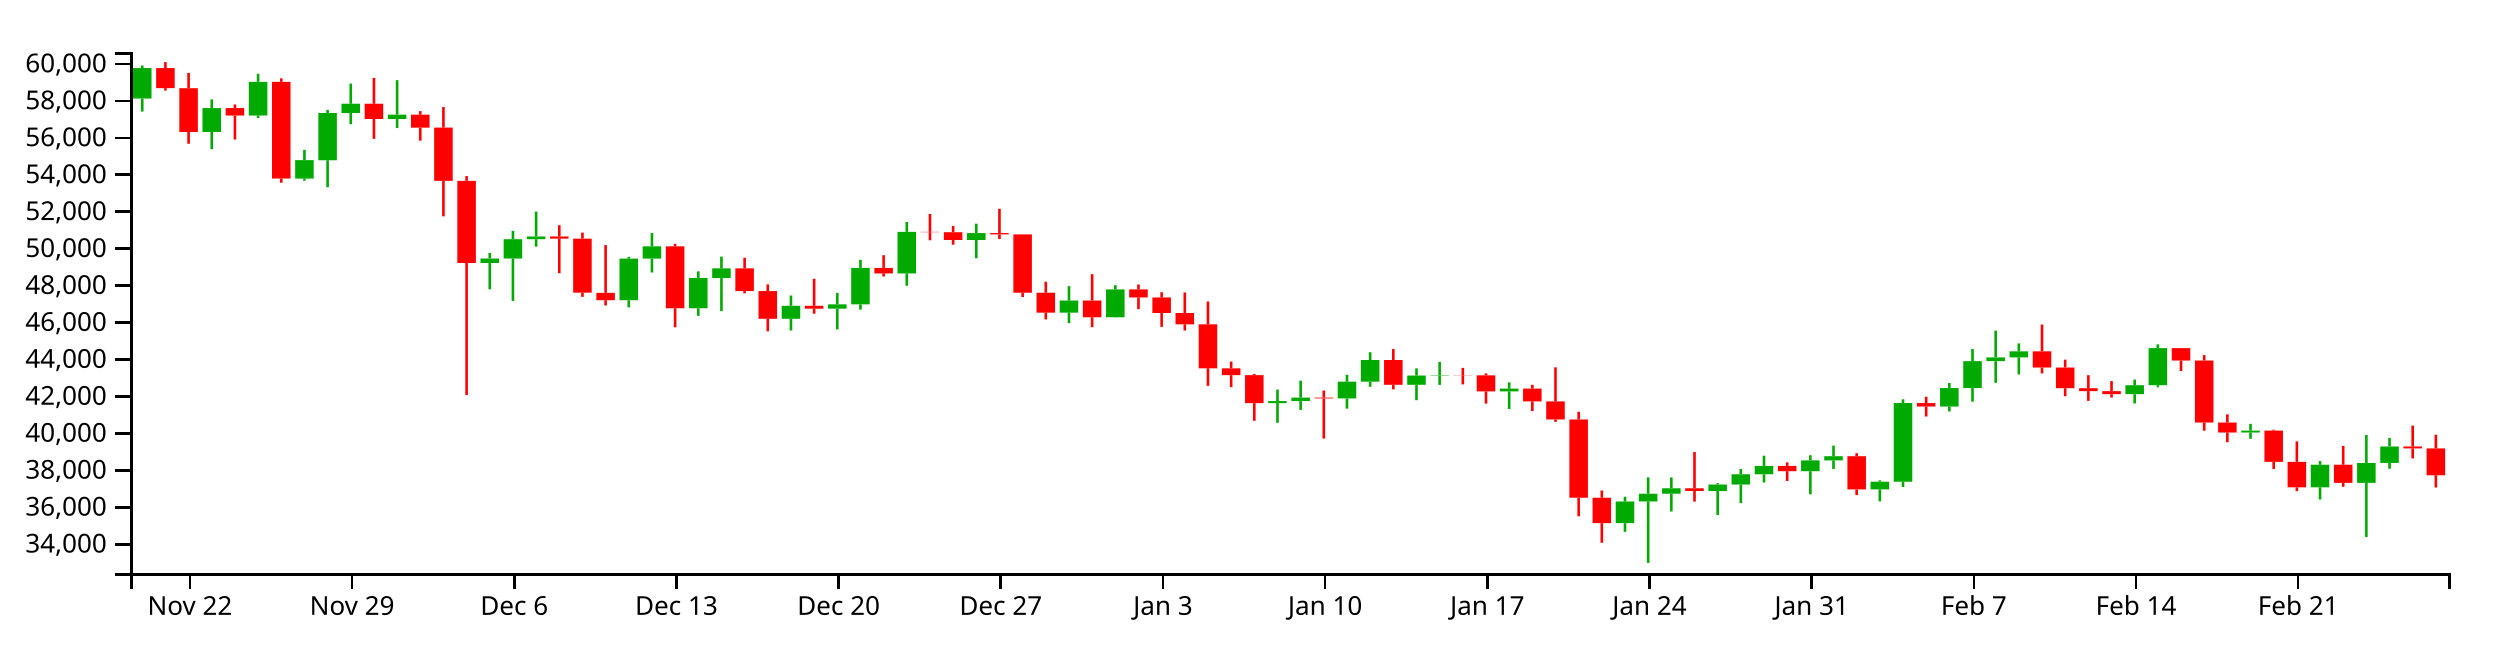
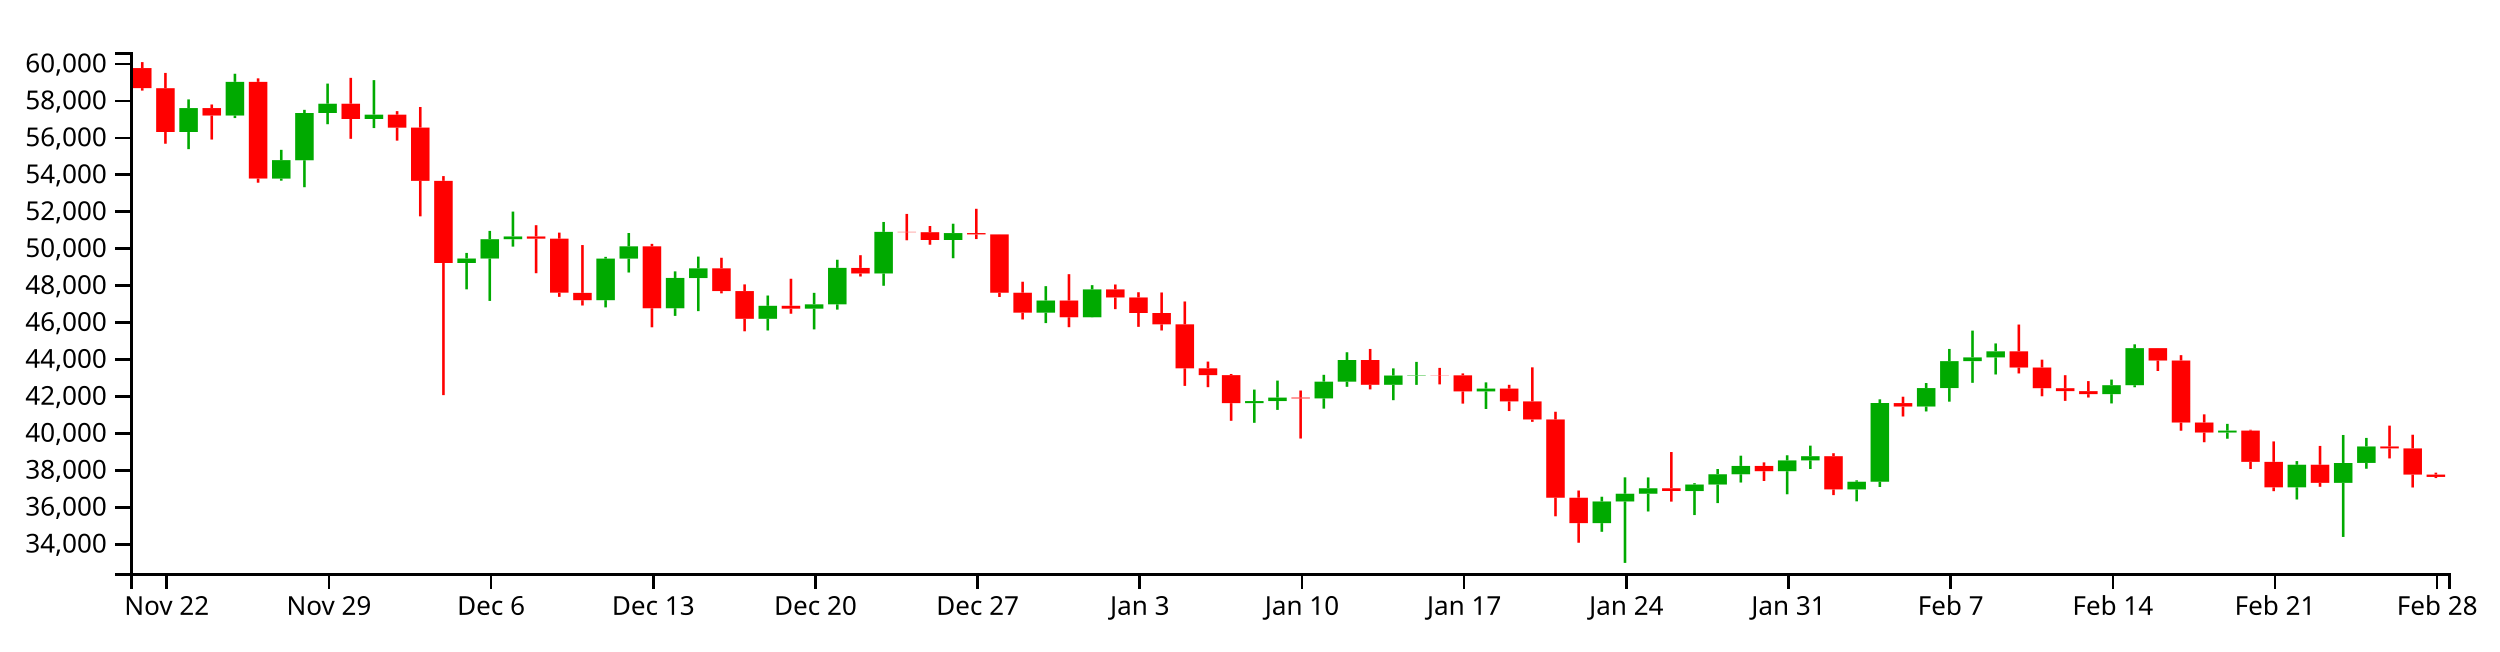
<svg xmlns="http://www.w3.org/2000/svg" version="1.1" width="960" height="250">
  <g transform="translate(50,20)">
    <style>.axis path,.axis line{fill:none;stroke:#000;shape-rendering:crispEdges;}path.candle{stroke:#000000;}path.candle.body{stroke-width:0;}path.candle.up{fill:#00AA00;stroke:#00AA00;}path.candle.down{fill:#FF0000;stroke:#FF0000;}</style>
    <g class="candlestick">
      <g class="data">
-         <path class="candle body up" d="M 1.068 17.838 l 7.117 0 L 8.185 6.132 l -7.117 0 L 1.068 17.838 M 27.757 30.699 l 7.117 0 L 34.874 21.497 l -7.117 0 L 27.757 30.699 M 45.55 24.355 l 7.117 0 L 52.667 11.431 l -7.117 0 L 45.55 24.355 M 63.343 48.574 l 7.117 0 L 70.46 41.501 l -7.117 0 L 63.343 48.574 M 72.239 41.533 l 7.117 0 L 79.356 23.386 l -7.117 0 L 72.239 41.533 M 81.136 23.386 l 7.117 0 L 88.253 19.83 l -7.117 0 L 81.136 23.386 M 98.928 25.687 l 7.117 0 L 106.046 24.03 l -7.117 0 L 98.928 25.687 M 134.514 80.998 l 7.117 0 L 141.631 79.268 l -7.117 0 L 134.514 80.998 M 143.411 79.268 l 7.117 0 L 150.528 71.852 l -7.117 0 L 143.411 79.268 M 152.307 71.852 l 7.117 0 L 159.424 70.809 l -7.117 0 L 152.307 71.852 M 187.893 95.268 l 7.117 0 L 195.01 79.313 l -7.117 0 L 187.893 95.268 M 196.789 79.313 l 7.117 0 L 203.906 74.604 l -7.117 0 L 196.789 79.313 M 214.582 98.374 l 7.117 0 L 221.699 86.738 l -7.117 0 L 214.582 98.374 M 223.479 86.782 l 7.117 0 L 230.596 83.037 l -7.117 0 L 223.479 86.782 M 250.168 102.409 l 7.117 0 L 257.285 97.439 l -7.117 0 L 250.168 102.409 M 267.961 98.526 l 7.117 0 L 275.078 96.874 l -7.117 0 L 267.961 98.526 M 276.857 96.874 l 7.117 0 L 283.974 82.861 l -7.117 0 L 276.857 96.874 M 294.65 85.001 l 7.117 0 L 301.767 69.037 l -7.117 0 L 294.65 85.001 M 321.339 72.152 l 7.117 0 L 328.457 69.486 l -7.117 0 L 321.339 72.152 M 356.925 100.062 l 7.117 0 L 364.042 95.408 l -7.117 0 L 356.925 100.062 M 374.718 101.82 l 7.117 0 L 381.835 91.14 l -7.117 0 L 374.718 101.82 M 436.993 134.805 l 7.117 0 L 444.11 134.002 l -7.117 0 L 436.993 134.805 M 445.89 134.002 l 7.117 0 L 453.007 132.69 l -7.117 0 L 445.89 134.002 M 463.683 132.989 l 7.117 0 L 470.8 126.557 l -7.117 0 L 463.683 132.989 M 472.579 126.557 l 7.117 0 L 479.696 118.235 l -7.117 0 L 472.579 126.557 M 490.372 127.77 l 7.117 0 L 497.489 124.212 l -7.117 0 L 490.372 127.77 M 499.268 124.212 l 7.117 0 L 506.385 124.039 l -7.117 0 L 499.268 124.212 M 525.958 130.3 l 7.117 0 L 533.075 129.232 l -7.117 0 L 525.958 130.3 M 570.44 180.874 l 7.117 0 L 577.557 172.553 l -7.117 0 L 570.44 180.874 M 579.336 172.553 l 7.117 0 L 586.453 169.604 l -7.117 0 L 579.336 172.553 M 588.233 169.604 l 7.117 0 L 595.35 167.49 l -7.117 0 L 588.233 169.604 M 606.026 168.562 l 7.117 0 L 613.143 166.059 l -7.117 0 L 606.026 168.562 M 614.922 166.059 l 7.117 0 L 622.039 162.112 l -7.117 0 L 614.922 166.059 M 623.818 162.112 l 7.117 0 L 630.936 158.918 l -7.117 0 L 623.818 162.112 M 641.611 160.94 l 7.117 0 L 648.729 156.79 l -7.117 0 L 641.611 160.94 M 650.508 156.79 l 7.117 0 L 657.625 155.175 l -7.117 0 L 650.508 156.79 M 668.301 167.93 l 7.117 0 L 675.418 164.984 l -7.117 0 L 668.301 167.93 M 677.197 164.982 l 7.117 0 L 684.314 134.75 l -7.117 0 L 677.197 164.982 M 694.99 136.109 l 7.117 0 L 702.107 129.028 l -7.117 0 L 694.99 136.109 M 703.886 129.028 l 7.117 0 L 711.004 118.679 l -7.117 0 L 703.886 129.028 M 712.783 118.679 l 7.117 0 L 719.9 117.239 l -7.117 0 L 712.783 118.679 M 721.679 117.239 l 7.117 0 L 728.796 114.9 l -7.117 0 L 721.679 117.239 M 766.162 131.349 l 7.117 0 L 773.279 127.929 l -7.117 0 L 766.162 131.349 M 775.058 127.929 l 7.117 0 L 782.175 113.679 l -7.117 0 L 775.058 127.929 M 810.644 146.097 l 7.117 0 L 817.761 145.354 l -7.117 0 L 810.644 146.097 M 837.333 167.137 l 7.117 0 L 844.45 158.468 l -7.117 0 L 837.333 167.137 M 855.126 165.421 l 7.117 0 L 862.243 157.781 l -7.117 0 L 855.126 165.421 M 864.022 157.77 l 7.117 0 L 871.14 151.454 l -7.117 0 L 864.022 157.77" />
-         <path class="candle body down" d="M 9.964 6.132 l 7.117 0 L 17.081 13.831 l -7.117 0 L 9.964 6.132 M 18.86 13.862 l 7.117 0 L 25.978 30.676 l -7.117 0 L 18.86 13.862 M 36.653 21.497 l 7.117 0 L 43.77 24.355 l -7.117 0 L 36.653 21.497 M 54.446 11.431 l 7.117 0 L 61.563 48.555 l -7.117 0 L 54.446 11.431 M 90.032 19.83 l 7.117 0 L 97.149 25.687 l -7.117 0 L 90.032 19.83 M 107.825 24.03 l 7.117 0 L 114.942 29.022 l -7.117 0 L 107.825 24.03 M 116.721 28.994 l 7.117 0 L 123.838 49.445 l -7.117 0 L 116.721 28.994 M 125.618 49.445 l 7.117 0 L 132.735 80.998 l -7.117 0 L 125.618 49.445 M 161.204 70.809 l 7.117 0 L 168.321 71.644 l -7.117 0 L 161.204 70.809 M 170.1 71.644 l 7.117 0 L 177.217 92.395 l -7.117 0 L 170.1 71.644 M 178.996 92.464 l 7.117 0 L 186.114 95.268 l -7.117 0 L 178.996 92.464 M 205.686 74.604 l 7.117 0 L 212.803 98.374 l -7.117 0 L 205.686 74.604 M 232.375 83.037 l 7.117 0 L 239.492 91.78 l -7.117 0 L 232.375 83.037 M 241.271 91.78 l 7.117 0 L 248.389 102.428 l -7.117 0 L 241.271 91.78 M 259.064 97.439 l 7.117 0 L 266.182 98.526 l -7.117 0 L 259.064 97.439 M 285.754 82.877 l 7.117 0 L 292.871 85.001 l -7.117 0 L 285.754 82.877 M 303.547 69.037 l 7.117 0 L 310.664 69.17 l -7.117 0 L 303.547 69.037 M 312.443 69.17 l 7.117 0 L 319.56 72.152 l -7.117 0 L 312.443 69.17 M 330.236 69.486 l 7.117 0 L 337.353 70.011 l -7.117 0 L 330.236 69.486 M 339.132 70.011 l 7.117 0 L 346.25 92.409 l -7.117 0 L 339.132 70.011 M 348.029 92.409 l 7.117 0 L 355.146 100.062 l -7.117 0 L 348.029 92.409 M 365.822 95.408 l 7.117 0 L 372.939 101.82 l -7.117 0 L 365.822 95.408 M 383.615 91.14 l 7.117 0 L 390.732 94.235 l -7.117 0 L 383.615 91.14 M 392.511 94.235 l 7.117 0 L 399.628 100.194 l -7.117 0 L 392.511 94.235 M 401.407 100.194 l 7.117 0 L 408.525 104.55 l -7.117 0 L 401.407 100.194 M 410.304 104.55 l 7.117 0 L 417.421 121.437 l -7.117 0 L 410.304 104.55 M 419.2 121.437 l 7.117 0 L 426.317 124.053 l -7.117 0 L 419.2 121.437 M 428.097 124.053 l 7.117 0 L 435.214 134.805 l -7.117 0 L 428.097 124.053 M 454.786 132.69 l 7.117 0 L 461.903 132.989 l -7.117 0 L 454.786 132.69 M 481.475 118.235 l 7.117 0 L 488.593 127.757 l -7.117 0 L 481.475 118.235 M 508.165 124.039 l 7.117 0 L 515.282 124.129 l -7.117 0 L 508.165 124.039 M 517.061 124.129 l 7.117 0 L 524.178 130.3 l -7.117 0 L 517.061 124.129 M 534.854 129.232 l 7.117 0 L 541.971 134.141 l -7.117 0 L 534.854 129.232 M 543.75 134.142 l 7.117 0 L 550.868 141.086 l -7.117 0 L 543.75 134.142 M 552.647 141.086 l 7.117 0 L 559.764 171.129 l -7.117 0 L 552.647 141.086 M 561.543 171.129 l 7.117 0 L 568.661 180.874 l -7.117 0 L 561.543 171.129 M 597.129 167.49 l 7.117 0 L 604.246 168.547 l -7.117 0 L 597.129 167.49 M 632.715 158.918 l 7.117 0 L 639.832 160.94 l -7.117 0 L 632.715 158.918 M 659.404 155.175 l 7.117 0 L 666.521 167.93 l -7.117 0 L 659.404 155.175 M 686.094 134.768 l 7.117 0 L 693.211 136.109 l -7.117 0 L 686.094 134.768 M 730.576 114.901 l 7.117 0 L 737.693 121.123 l -7.117 0 L 730.576 114.901 M 739.472 121.123 l 7.117 0 L 746.589 129.079 l -7.117 0 L 739.472 121.123 M 748.369 129.079 l 7.117 0 L 755.486 130.185 l -7.117 0 L 748.369 129.079 M 757.265 130.185 l 7.117 0 L 764.382 131.349 l -7.117 0 L 757.265 130.185 M 783.954 113.68 l 7.117 0 L 791.072 118.441 l -7.117 0 L 783.954 113.68 M 792.851 118.441 l 7.117 0 L 799.968 142.258 l -7.117 0 L 792.851 118.441 M 801.747 142.258 l 7.117 0 L 808.864 146.097 l -7.117 0 L 801.747 142.258 M 819.54 145.354 l 7.117 0 L 826.657 157.358 l -7.117 0 L 819.54 145.354 M 828.437 157.358 l 7.117 0 L 835.554 167.137 l -7.117 0 L 828.437 157.358 M 846.23 158.468 l 7.117 0 L 853.347 165.421 l -7.117 0 L 846.23 158.468 M 872.919 151.454 l 7.117 0 L 880.036 152.181 l -7.117 0 L 872.919 151.454 M 881.815 152.181 l 7.117 0 L 888.932 162.491 l -7.117 0 L 881.815 152.181" />
+         <path class="candle body up" d="M 18.86 30.699 l 7.117 0 L 25.978 21.497 l -7.117 0 L 18.86 30.699 M 36.653 24.355 l 7.117 0 L 43.77 11.431 l -7.117 0 L 36.653 24.355 M 54.446 48.574 l 7.117 0 L 61.563 41.501 l -7.117 0 L 54.446 48.574 M 63.343 41.533 l 7.117 0 L 70.46 23.386 l -7.117 0 L 63.343 41.533 M 72.239 23.386 l 7.117 0 L 79.356 19.83 l -7.117 0 L 72.239 23.386 M 90.032 25.687 l 7.117 0 L 97.149 24.03 l -7.117 0 L 90.032 25.687 M 125.618 80.998 l 7.117 0 L 132.735 79.268 l -7.117 0 L 125.618 80.998 M 134.514 79.268 l 7.117 0 L 141.631 71.852 l -7.117 0 L 134.514 79.268 M 143.411 71.852 l 7.117 0 L 150.528 70.809 l -7.117 0 L 143.411 71.852 M 178.996 95.268 l 7.117 0 L 186.114 79.313 l -7.117 0 L 178.996 95.268 M 187.893 79.313 l 7.117 0 L 195.01 74.604 l -7.117 0 L 187.893 79.313 M 205.686 98.374 l 7.117 0 L 212.803 86.738 l -7.117 0 L 205.686 98.374 M 214.582 86.782 l 7.117 0 L 221.699 83.037 l -7.117 0 L 214.582 86.782 M 241.271 102.409 l 7.117 0 L 248.389 97.439 l -7.117 0 L 241.271 102.409 M 259.064 98.526 l 7.117 0 L 266.182 96.874 l -7.117 0 L 259.064 98.526 M 267.961 96.874 l 7.117 0 L 275.078 82.861 l -7.117 0 L 267.961 96.874 M 285.754 85.001 l 7.117 0 L 292.871 69.037 l -7.117 0 L 285.754 85.001 M 312.443 72.152 l 7.117 0 L 319.56 69.486 l -7.117 0 L 312.443 72.152 M 348.029 100.062 l 7.117 0 L 355.146 95.408 l -7.117 0 L 348.029 100.062 M 365.822 101.82 l 7.117 0 L 372.939 91.14 l -7.117 0 L 365.822 101.82 M 428.097 134.805 l 7.117 0 L 435.214 134.002 l -7.117 0 L 428.097 134.805 M 436.993 134.002 l 7.117 0 L 444.11 132.69 l -7.117 0 L 436.993 134.002 M 454.786 132.989 l 7.117 0 L 461.903 126.557 l -7.117 0 L 454.786 132.989 M 463.683 126.557 l 7.117 0 L 470.8 118.235 l -7.117 0 L 463.683 126.557 M 481.475 127.77 l 7.117 0 L 488.593 124.212 l -7.117 0 L 481.475 127.77 M 490.372 124.212 l 7.117 0 L 497.489 124.039 l -7.117 0 L 490.372 124.212 M 517.061 130.3 l 7.117 0 L 524.178 129.232 l -7.117 0 L 517.061 130.3 M 561.543 180.874 l 7.117 0 L 568.661 172.553 l -7.117 0 L 561.543 180.874 M 570.44 172.553 l 7.117 0 L 577.557 169.604 l -7.117 0 L 570.44 172.553 M 579.336 169.604 l 7.117 0 L 586.453 167.49 l -7.117 0 L 579.336 169.604 M 597.129 168.562 l 7.117 0 L 604.246 166.059 l -7.117 0 L 597.129 168.562 M 606.026 166.059 l 7.117 0 L 613.143 162.112 l -7.117 0 L 606.026 166.059 M 614.922 162.112 l 7.117 0 L 622.039 158.918 l -7.117 0 L 614.922 162.112 M 632.715 160.94 l 7.117 0 L 639.832 156.79 l -7.117 0 L 632.715 160.94 M 641.611 156.79 l 7.117 0 L 648.729 155.175 l -7.117 0 L 641.611 156.79 M 659.404 167.93 l 7.117 0 L 666.521 164.984 l -7.117 0 L 659.404 167.93 M 668.301 164.982 l 7.117 0 L 675.418 134.75 l -7.117 0 L 668.301 164.982 M 686.094 136.109 l 7.117 0 L 693.211 129.028 l -7.117 0 L 686.094 136.109 M 694.99 129.028 l 7.117 0 L 702.107 118.679 l -7.117 0 L 694.99 129.028 M 703.886 118.679 l 7.117 0 L 711.004 117.239 l -7.117 0 L 703.886 118.679 M 712.783 117.239 l 7.117 0 L 719.9 114.9 l -7.117 0 L 712.783 117.239 M 757.265 131.349 l 7.117 0 L 764.382 127.929 l -7.117 0 L 757.265 131.349 M 766.162 127.929 l 7.117 0 L 773.279 113.679 l -7.117 0 L 766.162 127.929 M 801.747 146.097 l 7.117 0 L 808.864 145.354 l -7.117 0 L 801.747 146.097 M 828.437 167.137 l 7.117 0 L 835.554 158.468 l -7.117 0 L 828.437 167.137 M 846.23 165.421 l 7.117 0 L 853.347 157.781 l -7.117 0 L 846.23 165.421 M 855.126 157.77 l 7.117 0 L 862.243 151.454 l -7.117 0 L 855.126 157.77" />
+         <path class="candle body down" d="M 1.068 6.132 l 7.117 0 L 8.185 13.831 l -7.117 0 L 1.068 6.132 M 9.964 13.862 l 7.117 0 L 17.081 30.676 l -7.117 0 L 9.964 13.862 M 27.757 21.497 l 7.117 0 L 34.874 24.355 l -7.117 0 L 27.757 21.497 M 45.55 11.431 l 7.117 0 L 52.667 48.555 l -7.117 0 L 45.55 11.431 M 81.136 19.83 l 7.117 0 L 88.253 25.687 l -7.117 0 L 81.136 19.83 M 98.928 24.03 l 7.117 0 L 106.046 29.022 l -7.117 0 L 98.928 24.03 M 107.825 28.994 l 7.117 0 L 114.942 49.445 l -7.117 0 L 107.825 28.994 M 116.721 49.445 l 7.117 0 L 123.838 80.998 l -7.117 0 L 116.721 49.445 M 152.307 70.809 l 7.117 0 L 159.424 71.644 l -7.117 0 L 152.307 70.809 M 161.204 71.644 l 7.117 0 L 168.321 92.395 l -7.117 0 L 161.204 71.644 M 170.1 92.464 l 7.117 0 L 177.217 95.268 l -7.117 0 L 170.1 92.464 M 196.789 74.604 l 7.117 0 L 203.906 98.374 l -7.117 0 L 196.789 74.604 M 223.479 83.037 l 7.117 0 L 230.596 91.78 l -7.117 0 L 223.479 83.037 M 232.375 91.78 l 7.117 0 L 239.492 102.428 l -7.117 0 L 232.375 91.78 M 250.168 97.439 l 7.117 0 L 257.285 98.526 l -7.117 0 L 250.168 97.439 M 276.857 82.877 l 7.117 0 L 283.974 85.001 l -7.117 0 L 276.857 82.877 M 294.65 69.037 l 7.117 0 L 301.767 69.17 l -7.117 0 L 294.65 69.037 M 303.547 69.17 l 7.117 0 L 310.664 72.152 l -7.117 0 L 303.547 69.17 M 321.339 69.486 l 7.117 0 L 328.457 70.011 l -7.117 0 L 321.339 69.486 M 330.236 70.011 l 7.117 0 L 337.353 92.409 l -7.117 0 L 330.236 70.011 M 339.132 92.409 l 7.117 0 L 346.25 100.062 l -7.117 0 L 339.132 92.409 M 356.925 95.408 l 7.117 0 L 364.042 101.82 l -7.117 0 L 356.925 95.408 M 374.718 91.14 l 7.117 0 L 381.835 94.235 l -7.117 0 L 374.718 91.14 M 383.615 94.235 l 7.117 0 L 390.732 100.194 l -7.117 0 L 383.615 94.235 M 392.511 100.194 l 7.117 0 L 399.628 104.55 l -7.117 0 L 392.511 100.194 M 401.407 104.55 l 7.117 0 L 408.525 121.437 l -7.117 0 L 401.407 104.55 M 410.304 121.437 l 7.117 0 L 417.421 124.053 l -7.117 0 L 410.304 121.437 M 419.2 124.053 l 7.117 0 L 426.317 134.805 l -7.117 0 L 419.2 124.053 M 445.89 132.69 l 7.117 0 L 453.007 132.989 l -7.117 0 L 445.89 132.69 M 472.579 118.235 l 7.117 0 L 479.696 127.757 l -7.117 0 L 472.579 118.235 M 499.268 124.039 l 7.117 0 L 506.385 124.129 l -7.117 0 L 499.268 124.039 M 508.165 124.129 l 7.117 0 L 515.282 130.3 l -7.117 0 L 508.165 124.129 M 525.958 129.232 l 7.117 0 L 533.075 134.141 l -7.117 0 L 525.958 129.232 M 534.854 134.142 l 7.117 0 L 541.971 141.086 l -7.117 0 L 534.854 134.142 M 543.75 141.086 l 7.117 0 L 550.868 171.129 l -7.117 0 L 543.75 141.086 M 552.647 171.129 l 7.117 0 L 559.764 180.874 l -7.117 0 L 552.647 171.129 M 588.233 167.49 l 7.117 0 L 595.35 168.547 l -7.117 0 L 588.233 167.49 M 623.818 158.918 l 7.117 0 L 630.936 160.94 l -7.117 0 L 623.818 158.918 M 650.508 155.175 l 7.117 0 L 657.625 167.93 l -7.117 0 L 650.508 155.175 M 677.197 134.768 l 7.117 0 L 684.314 136.109 l -7.117 0 L 677.197 134.768 M 721.679 114.901 l 7.117 0 L 728.796 121.123 l -7.117 0 L 721.679 114.901 M 730.576 121.123 l 7.117 0 L 737.693 129.079 l -7.117 0 L 730.576 121.123 M 739.472 129.079 l 7.117 0 L 746.589 130.185 l -7.117 0 L 739.472 129.079 M 748.369 130.185 l 7.117 0 L 755.486 131.349 l -7.117 0 L 748.369 130.185 M 775.058 113.68 l 7.117 0 L 782.175 118.441 l -7.117 0 L 775.058 113.68 M 783.954 118.441 l 7.117 0 L 791.072 142.258 l -7.117 0 L 783.954 118.441 M 792.851 142.258 l 7.117 0 L 799.968 146.097 l -7.117 0 L 792.851 142.258 M 810.644 145.354 l 7.117 0 L 817.761 157.358 l -7.117 0 L 810.644 145.354 M 819.54 157.358 l 7.117 0 L 826.657 167.137 l -7.117 0 L 819.54 157.358 M 837.333 158.468 l 7.117 0 L 844.45 165.421 l -7.117 0 L 837.333 158.468 M 864.022 151.454 l 7.117 0 L 871.14 152.181 l -7.117 0 L 864.022 151.454 M 872.919 152.181 l 7.117 0 L 880.036 162.236 l -7.117 0 L 872.919 152.181 M 881.815 162.236 l 7.117 0 L 888.932 163.133 l -7.117 0 L 881.815 162.236" />
        <path class="candle body equal" />
-         <path class="candle wick up" d="M 4.626 5.157 L 4.626 6.132 M 4.626 17.838 L 4.626 22.832 M 31.315 18.172 L 31.315 21.497 M 31.315 30.699 L 31.315 37.273 M 49.108 8.321 L 49.108 11.431 M 49.108 24.355 L 49.108 25.336 M 66.901 37.536 L 66.901 41.501 M 66.901 48.574 L 66.901 49.381 M 75.798 22.179 L 75.798 23.386 M 75.798 41.533 L 75.798 51.887 M 84.694 12.101 L 84.694 19.83 M 84.694 23.386 L 84.694 27.7 M 102.487 10.77 L 102.487 24.03 M 102.487 25.687 L 102.487 29.18 M 138.073 77.121 L 138.073 79.268 M 138.073 80.998 L 138.073 91.107 M 146.969 68.666 L 146.969 71.852 M 146.969 79.268 L 146.969 95.556 M 155.866 61.252 L 155.866 70.809 M 155.866 71.852 L 155.866 74.705 M 191.451 78.634 L 191.451 79.313 M 191.451 95.268 L 191.451 98.031 M 200.348 69.475 L 200.348 74.604 M 200.348 79.313 L 200.348 84.647 M 218.141 84.204 L 218.141 86.738 M 218.141 98.374 L 218.141 101.301 M 227.037 78.533 L 227.037 83.037 M 227.037 86.782 L 227.037 99.478 M 253.727 93.482 L 253.727 97.439 M 253.727 102.409 L 253.727 106.905 M 271.519 92.452 L 271.519 96.874 M 271.519 98.526 L 271.519 106.487 M 280.416 79.746 L 280.416 82.861 M 280.416 96.874 L 280.416 98.89 M 298.209 65.234 L 298.209 69.037 M 298.209 85.001 L 298.209 89.737 M 324.898 65.908 L 324.898 69.486 M 324.898 72.152 L 324.898 79.157 M 360.484 89.882 L 360.484 95.408 M 360.484 100.062 L 360.484 104.068 M 378.277 89.494 L 378.277 91.14 M 378.277 101.82 L 378.277 101.88 M 440.552 129.602 L 440.552 134.002 M 440.552 134.805 L 440.552 142.362 M 449.448 126.15 L 449.448 132.69 M 449.448 134.002 L 449.448 137.404 M 467.241 123.928 L 467.241 126.557 M 467.241 132.989 L 467.241 136.915 M 476.138 115.26 L 476.138 118.235 M 476.138 126.557 L 476.138 128.538 M 493.93 121.454 L 493.93 124.212 M 493.93 127.77 L 493.93 133.674 M 502.827 118.963 L 502.827 124.039 M 502.827 124.212 L 502.827 127.793 M 529.516 126.829 L 529.516 129.232 M 529.516 130.3 L 529.516 137.05 M 573.998 170.748 L 573.998 172.553 M 573.998 180.874 L 573.998 184.21 M 582.895 163.294 L 582.895 169.604 M 582.895 172.553 L 582.895 196.154 M 591.791 163.328 L 591.791 167.49 M 591.791 169.604 L 591.791 176.408 M 609.584 165.532 L 609.584 166.059 M 609.584 168.562 L 609.584 177.784 M 618.481 160.102 L 618.481 162.112 M 618.481 166.059 L 618.481 173.188 M 627.377 154.99 L 627.377 158.918 M 627.377 162.112 L 627.377 165.291 M 645.17 154.825 L 645.17 156.79 M 645.17 160.94 L 645.17 169.8 M 654.066 151.128 L 654.066 155.175 M 654.066 156.79 L 654.066 160.102 M 671.859 164.45 L 671.859 164.984 M 671.859 167.93 L 671.859 172.514 M 680.756 133.345 L 680.756 134.75 M 680.756 164.982 L 680.756 167.005 M 698.549 127.077 L 698.549 129.028 M 698.549 136.109 L 698.549 137.996 M 707.445 113.994 L 707.445 118.679 M 707.445 129.028 L 707.445 134.242 M 716.341 106.961 L 716.341 117.239 M 716.341 118.679 L 716.341 127.006 M 725.238 111.877 L 725.238 114.9 M 725.238 117.239 L 725.238 123.801 M 769.72 125.755 L 769.72 127.929 M 769.72 131.349 L 769.72 134.918 M 778.617 112.214 L 778.617 113.679 M 778.617 127.929 L 778.617 128.701 M 814.202 142.764 L 814.202 145.354 M 814.202 146.097 L 814.202 148.476 M 840.892 157.059 L 840.892 158.468 M 840.892 167.137 L 840.892 171.805 M 858.685 147.029 L 858.685 157.781 M 858.685 165.421 L 858.685 186.187 M 867.581 148.161 L 867.581 151.454 M 867.581 157.77 L 867.581 160" style="stroke-width: 1px;" />
-         <path class="candle wick down" d="M 13.523 3.846 L 13.523 6.132 M 13.523 13.831 L 13.523 14.791 M 22.419 8.001 L 22.419 13.862 M 22.419 30.676 L 22.419 35.195 M 40.212 20.123 L 40.212 21.497 M 40.212 24.355 L 40.212 33.585 M 58.005 10.086 L 58.005 11.431 M 58.005 48.555 L 58.005 50.161 M 93.591 9.895 L 93.591 19.83 M 93.591 25.687 L 93.591 33.312 M 111.383 22.673 L 111.383 24.03 M 111.383 29.022 L 111.383 34.005 M 120.28 21.08 L 120.28 28.994 M 120.28 49.445 L 120.28 63.07 M 129.176 47.614 L 129.176 49.445 M 129.176 80.998 L 129.176 131.728 M 164.762 66.475 L 164.762 70.809 M 164.762 71.644 L 164.762 84.917 M 173.659 69.328 L 173.659 71.644 M 173.659 92.395 L 173.659 93.996 M 182.555 74.1 L 182.555 92.464 M 182.555 95.268 L 182.555 97.315 M 209.244 73.639 L 209.244 74.604 M 209.244 98.374 L 209.244 105.679 M 235.934 78.984 L 235.934 83.037 M 235.934 91.78 L 235.934 92.641 M 244.83 89.201 L 244.83 91.78 M 244.83 102.428 L 244.83 107.217 M 262.623 87.044 L 262.623 97.439 M 262.623 98.526 L 262.623 100.472 M 289.312 77.993 L 289.312 82.877 M 289.312 85.001 L 289.312 86.18 M 307.105 62.148 L 307.105 69.037 M 307.105 69.17 L 307.105 72.26 M 316.002 66.785 L 316.002 69.17 M 316.002 72.152 L 316.002 73.977 M 333.794 60.176 L 333.794 69.486 M 333.794 70.011 L 333.794 71.802 M 342.691 69.993 L 342.691 70.011 M 342.691 92.409 L 342.691 94.045 M 351.587 88.186 L 351.587 92.409 M 351.587 100.062 L 351.587 102.67 M 369.38 85.284 L 369.38 95.408 M 369.38 101.82 L 369.38 105.642 M 387.173 89.243 L 387.173 91.14 M 387.173 94.235 L 387.173 98.719 M 396.07 92.222 L 396.07 94.235 M 396.07 100.194 L 396.07 105.515 M 404.966 92.311 L 404.966 100.194 M 404.966 104.55 L 404.966 106.905 M 413.862 95.769 L 413.862 104.55 M 413.862 121.437 L 413.862 128.184 M 422.759 118.849 L 422.759 121.437 M 422.759 124.053 L 422.759 128.676 M 431.655 123.603 L 431.655 124.053 M 431.655 134.805 L 431.655 141.589 M 458.345 129.967 L 458.345 132.69 M 458.345 132.989 L 458.345 148.398 M 485.034 113.998 L 485.034 118.235 M 485.034 127.757 L 485.034 129.523 M 511.723 121.268 L 511.723 124.039 M 511.723 124.129 L 511.723 127.603 M 520.62 123.387 L 520.62 124.129 M 520.62 130.3 L 520.62 134.99 M 538.413 127.764 L 538.413 129.232 M 538.413 134.141 L 538.413 137.84 M 547.309 121.055 L 547.309 134.142 M 547.309 141.086 L 547.309 141.991 M 556.206 138.114 L 556.206 141.086 M 556.206 171.129 L 556.206 178.256 M 565.102 168.363 L 565.102 171.129 M 565.102 180.874 L 565.102 188.417 M 600.688 153.576 L 600.688 167.49 M 600.688 168.547 L 600.688 172.623 M 636.273 157.553 L 636.273 158.918 M 636.273 160.94 L 636.273 164.701 M 662.963 154.031 L 662.963 155.175 M 662.963 167.93 L 662.963 170.124 M 689.652 132.342 L 689.652 134.768 M 689.652 136.109 L 689.652 139.936 M 734.134 104.628 L 734.134 114.901 M 734.134 121.123 L 734.134 123.403 M 743.031 118.112 L 743.031 121.123 M 743.031 129.079 L 743.031 132.166 M 751.927 124.073 L 751.927 129.079 M 751.927 130.185 L 751.927 133.937 M 760.824 126.339 L 760.824 130.185 M 760.824 131.349 L 760.824 132.652 M 787.513 113.643 L 787.513 113.68 M 787.513 118.441 L 787.513 122.46 M 796.409 116.376 L 796.409 118.441 M 796.409 142.258 L 796.409 145.397 M 805.306 139.107 L 805.306 142.258 M 805.306 146.097 L 805.306 149.817 M 823.099 145.026 L 823.099 145.354 M 823.099 157.358 L 823.099 160.102 M 831.995 149.502 L 831.995 157.358 M 831.995 167.137 L 831.995 168.613 M 849.788 151.236 L 849.788 158.468 M 849.788 165.421 L 849.788 166.934 M 876.477 143.444 L 876.477 151.454 M 876.477 152.181 L 876.477 156.036 M 885.374 146.939 L 885.374 152.181 M 885.374 162.491 L 885.374 167.195" style="stroke-width: 1px;" />
+         <path class="candle wick up" d="M 22.419 18.172 L 22.419 21.497 M 22.419 30.699 L 22.419 37.273 M 40.212 8.321 L 40.212 11.431 M 40.212 24.355 L 40.212 25.336 M 58.005 37.536 L 58.005 41.501 M 58.005 48.574 L 58.005 49.381 M 66.901 22.179 L 66.901 23.386 M 66.901 41.533 L 66.901 51.887 M 75.798 12.101 L 75.798 19.83 M 75.798 23.386 L 75.798 27.7 M 93.591 10.77 L 93.591 24.03 M 93.591 25.687 L 93.591 29.18 M 129.176 77.121 L 129.176 79.268 M 129.176 80.998 L 129.176 91.107 M 138.073 68.666 L 138.073 71.852 M 138.073 79.268 L 138.073 95.556 M 146.969 61.252 L 146.969 70.809 M 146.969 71.852 L 146.969 74.705 M 182.555 78.634 L 182.555 79.313 M 182.555 95.268 L 182.555 98.031 M 191.451 69.475 L 191.451 74.604 M 191.451 79.313 L 191.451 84.647 M 209.244 84.204 L 209.244 86.738 M 209.244 98.374 L 209.244 101.301 M 218.141 78.533 L 218.141 83.037 M 218.141 86.782 L 218.141 99.478 M 244.83 93.482 L 244.83 97.439 M 244.83 102.409 L 244.83 106.905 M 262.623 92.452 L 262.623 96.874 M 262.623 98.526 L 262.623 106.487 M 271.519 79.746 L 271.519 82.861 M 271.519 96.874 L 271.519 98.89 M 289.312 65.234 L 289.312 69.037 M 289.312 85.001 L 289.312 89.737 M 316.002 65.908 L 316.002 69.486 M 316.002 72.152 L 316.002 79.157 M 351.587 89.882 L 351.587 95.408 M 351.587 100.062 L 351.587 104.068 M 369.38 89.494 L 369.38 91.14 M 369.38 101.82 L 369.38 101.88 M 431.655 129.602 L 431.655 134.002 M 431.655 134.805 L 431.655 142.362 M 440.552 126.15 L 440.552 132.69 M 440.552 134.002 L 440.552 137.404 M 458.345 123.928 L 458.345 126.557 M 458.345 132.989 L 458.345 136.915 M 467.241 115.26 L 467.241 118.235 M 467.241 126.557 L 467.241 128.538 M 485.034 121.454 L 485.034 124.212 M 485.034 127.77 L 485.034 133.674 M 493.93 118.963 L 493.93 124.039 M 493.93 124.212 L 493.93 127.793 M 520.62 126.829 L 520.62 129.232 M 520.62 130.3 L 520.62 137.05 M 565.102 170.748 L 565.102 172.553 M 565.102 180.874 L 565.102 184.21 M 573.998 163.294 L 573.998 169.604 M 573.998 172.553 L 573.998 196.154 M 582.895 163.328 L 582.895 167.49 M 582.895 169.604 L 582.895 176.408 M 600.688 165.532 L 600.688 166.059 M 600.688 168.562 L 600.688 177.784 M 609.584 160.102 L 609.584 162.112 M 609.584 166.059 L 609.584 173.188 M 618.481 154.99 L 618.481 158.918 M 618.481 162.112 L 618.481 165.291 M 636.273 154.825 L 636.273 156.79 M 636.273 160.94 L 636.273 169.8 M 645.17 151.128 L 645.17 155.175 M 645.17 156.79 L 645.17 160.102 M 662.963 164.45 L 662.963 164.984 M 662.963 167.93 L 662.963 172.514 M 671.859 133.345 L 671.859 134.75 M 671.859 164.982 L 671.859 167.005 M 689.652 127.077 L 689.652 129.028 M 689.652 136.109 L 689.652 137.996 M 698.549 113.994 L 698.549 118.679 M 698.549 129.028 L 698.549 134.242 M 707.445 106.961 L 707.445 117.239 M 707.445 118.679 L 707.445 127.006 M 716.341 111.877 L 716.341 114.9 M 716.341 117.239 L 716.341 123.801 M 760.824 125.755 L 760.824 127.929 M 760.824 131.349 L 760.824 134.918 M 769.72 112.214 L 769.72 113.679 M 769.72 127.929 L 769.72 128.701 M 805.306 142.764 L 805.306 145.354 M 805.306 146.097 L 805.306 148.476 M 831.995 157.059 L 831.995 158.468 M 831.995 167.137 L 831.995 171.805 M 849.788 147.029 L 849.788 157.781 M 849.788 165.421 L 849.788 186.187 M 858.685 148.161 L 858.685 151.454 M 858.685 157.77 L 858.685 160" style="stroke-width: 1px;" />
+         <path class="candle wick down" d="M 4.626 3.846 L 4.626 6.132 M 4.626 13.831 L 4.626 14.791 M 13.523 8.001 L 13.523 13.862 M 13.523 30.676 L 13.523 35.195 M 31.315 20.123 L 31.315 21.497 M 31.315 24.355 L 31.315 33.585 M 49.108 10.086 L 49.108 11.431 M 49.108 48.555 L 49.108 50.161 M 84.694 9.895 L 84.694 19.83 M 84.694 25.687 L 84.694 33.312 M 102.487 22.673 L 102.487 24.03 M 102.487 29.022 L 102.487 34.005 M 111.383 21.08 L 111.383 28.994 M 111.383 49.445 L 111.383 63.07 M 120.28 47.614 L 120.28 49.445 M 120.28 80.998 L 120.28 131.728 M 155.866 66.475 L 155.866 70.809 M 155.866 71.644 L 155.866 84.917 M 164.762 69.328 L 164.762 71.644 M 164.762 92.395 L 164.762 93.996 M 173.659 74.1 L 173.659 92.464 M 173.659 95.268 L 173.659 97.315 M 200.348 73.639 L 200.348 74.604 M 200.348 98.374 L 200.348 105.679 M 227.037 78.984 L 227.037 83.037 M 227.037 91.78 L 227.037 92.641 M 235.934 89.201 L 235.934 91.78 M 235.934 102.428 L 235.934 107.217 M 253.727 87.044 L 253.727 97.439 M 253.727 98.526 L 253.727 100.472 M 280.416 77.993 L 280.416 82.877 M 280.416 85.001 L 280.416 86.18 M 298.209 62.148 L 298.209 69.037 M 298.209 69.17 L 298.209 72.26 M 307.105 66.785 L 307.105 69.17 M 307.105 72.152 L 307.105 73.977 M 324.898 60.176 L 324.898 69.486 M 324.898 70.011 L 324.898 71.802 M 333.794 69.993 L 333.794 70.011 M 333.794 92.409 L 333.794 94.045 M 342.691 88.186 L 342.691 92.409 M 342.691 100.062 L 342.691 102.67 M 360.484 85.284 L 360.484 95.408 M 360.484 101.82 L 360.484 105.642 M 378.277 89.243 L 378.277 91.14 M 378.277 94.235 L 378.277 98.719 M 387.173 92.222 L 387.173 94.235 M 387.173 100.194 L 387.173 105.515 M 396.07 92.311 L 396.07 100.194 M 396.07 104.55 L 396.07 106.905 M 404.966 95.769 L 404.966 104.55 M 404.966 121.437 L 404.966 128.184 M 413.862 118.849 L 413.862 121.437 M 413.862 124.053 L 413.862 128.676 M 422.759 123.603 L 422.759 124.053 M 422.759 134.805 L 422.759 141.589 M 449.448 129.967 L 449.448 132.69 M 449.448 132.989 L 449.448 148.398 M 476.138 113.998 L 476.138 118.235 M 476.138 127.757 L 476.138 129.523 M 502.827 121.268 L 502.827 124.039 M 502.827 124.129 L 502.827 127.603 M 511.723 123.387 L 511.723 124.129 M 511.723 130.3 L 511.723 134.99 M 529.516 127.764 L 529.516 129.232 M 529.516 134.141 L 529.516 137.84 M 538.413 121.055 L 538.413 134.142 M 538.413 141.086 L 538.413 141.991 M 547.309 138.114 L 547.309 141.086 M 547.309 171.129 L 547.309 178.256 M 556.206 168.363 L 556.206 171.129 M 556.206 180.874 L 556.206 188.417 M 591.791 153.576 L 591.791 167.49 M 591.791 168.547 L 591.791 172.623 M 627.377 157.553 L 627.377 158.918 M 627.377 160.94 L 627.377 164.701 M 654.066 154.031 L 654.066 155.175 M 654.066 167.93 L 654.066 170.124 M 680.756 132.342 L 680.756 134.768 M 680.756 136.109 L 680.756 139.936 M 725.238 104.628 L 725.238 114.901 M 725.238 121.123 L 725.238 123.403 M 734.134 118.112 L 734.134 121.123 M 734.134 129.079 L 734.134 132.166 M 743.031 124.073 L 743.031 129.079 M 743.031 130.185 L 743.031 133.937 M 751.927 126.339 L 751.927 130.185 M 751.927 131.349 L 751.927 132.652 M 778.617 113.643 L 778.617 113.68 M 778.617 118.441 L 778.617 122.46 M 787.513 116.376 L 787.513 118.441 M 787.513 142.258 L 787.513 145.397 M 796.409 139.107 L 796.409 142.258 M 796.409 146.097 L 796.409 149.817 M 814.202 145.026 L 814.202 145.354 M 814.202 157.358 L 814.202 160.102 M 823.099 149.502 L 823.099 157.358 M 823.099 167.137 L 823.099 168.613 M 840.892 151.236 L 840.892 158.468 M 840.892 165.421 L 840.892 166.934 M 867.581 143.444 L 867.581 151.454 M 867.581 152.181 L 867.581 156.036 M 876.477 146.939 L 876.477 152.181 M 876.477 162.236 L 876.477 167.195 M 885.374 161.506 L 885.374 162.236 M 885.374 163.133 L 885.374 163.579" style="stroke-width: 1px;" />
        <path class="candle wick equal" style="stroke-width: 1px;" />
      </g>
    </g>
    <g class="x axis" transform="translate(0,200)" fill="none" font-size="10" font-family="sans-serif" text-anchor="middle">
      <path class="domain" stroke="#000" d="M0.5,6V0.5H890.5V6" />
-       <g class="tick" opacity="1" transform="translate(22.41903,0)">
+       <g class="tick" opacity="1" transform="translate(13.52259,0)">
        <line stroke="#000" y2="6" x1="0.5" x2="0.5" />
        <text fill="#000" y="9" x="0.5" dy="0.71em">Nov 22</text>
      </g>
-       <g class="tick" opacity="1" transform="translate(84.69412,0)">
+       <g class="tick" opacity="1" transform="translate(75.79768,0)">
        <line stroke="#000" y2="6" x1="0.5" x2="0.5" />
        <text fill="#000" y="9" x="0.5" dy="0.71em">Nov 29</text>
      </g>
-       <g class="tick" opacity="1" transform="translate(146.9692,0)">
+       <g class="tick" opacity="1" transform="translate(138.0728,0)">
        <line stroke="#000" y2="6" x1="0.5" x2="0.5" />
        <text fill="#000" y="9" x="0.5" dy="0.71em">Dec  6</text>
      </g>
-       <g class="tick" opacity="1" transform="translate(209.2443,0)">
+       <g class="tick" opacity="1" transform="translate(200.3479,0)">
        <line stroke="#000" y2="6" x1="0.5" x2="0.5" />
        <text fill="#000" y="9" x="0.5" dy="0.71em">Dec 13</text>
      </g>
-       <g class="tick" opacity="1" transform="translate(271.5194,0)">
+       <g class="tick" opacity="1" transform="translate(262.623,0)">
        <line stroke="#000" y2="6" x1="0.5" x2="0.5" />
        <text fill="#000" y="9" x="0.5" dy="0.71em">Dec 20</text>
      </g>
-       <g class="tick" opacity="1" transform="translate(333.7945,0)">
+       <g class="tick" opacity="1" transform="translate(324.898,0)">
        <line stroke="#000" y2="6" x1="0.5" x2="0.5" />
        <text fill="#000" y="9" x="0.5" dy="0.71em">Dec 27</text>
      </g>
-       <g class="tick" opacity="1" transform="translate(396.0696,0)">
+       <g class="tick" opacity="1" transform="translate(387.1731,0)">
        <line stroke="#000" y2="6" x1="0.5" x2="0.5" />
        <text fill="#000" y="9" x="0.5" dy="0.71em">Jan  3</text>
      </g>
-       <g class="tick" opacity="1" transform="translate(458.3447,0)">
+       <g class="tick" opacity="1" transform="translate(449.4482,0)">
        <line stroke="#000" y2="6" x1="0.5" x2="0.5" />
        <text fill="#000" y="9" x="0.5" dy="0.71em">Jan 10</text>
      </g>
-       <g class="tick" opacity="1" transform="translate(520.6198,0)">
+       <g class="tick" opacity="1" transform="translate(511.7233,0)">
        <line stroke="#000" y2="6" x1="0.5" x2="0.5" />
        <text fill="#000" y="9" x="0.5" dy="0.71em">Jan 17</text>
      </g>
-       <g class="tick" opacity="1" transform="translate(582.8948,0)">
+       <g class="tick" opacity="1" transform="translate(573.9984,0)">
        <line stroke="#000" y2="6" x1="0.5" x2="0.5" />
        <text fill="#000" y="9" x="0.5" dy="0.71em">Jan 24</text>
      </g>
-       <g class="tick" opacity="1" transform="translate(645.1699,0)">
+       <g class="tick" opacity="1" transform="translate(636.2735,0)">
        <line stroke="#000" y2="6" x1="0.5" x2="0.5" />
        <text fill="#000" y="9" x="0.5" dy="0.71em">Jan 31</text>
      </g>
-       <g class="tick" opacity="1" transform="translate(707.445,0)">
+       <g class="tick" opacity="1" transform="translate(698.5486,0)">
        <line stroke="#000" y2="6" x1="0.5" x2="0.5" />
        <text fill="#000" y="9" x="0.5" dy="0.71em">Feb  7</text>
      </g>
-       <g class="tick" opacity="1" transform="translate(769.7201,0)">
+       <g class="tick" opacity="1" transform="translate(760.8237,0)">
        <line stroke="#000" y2="6" x1="0.5" x2="0.5" />
        <text fill="#000" y="9" x="0.5" dy="0.71em">Feb 14</text>
      </g>
-       <g class="tick" opacity="1" transform="translate(831.9952,0)">
+       <g class="tick" opacity="1" transform="translate(823.0988,0)">
        <line stroke="#000" y2="6" x1="0.5" x2="0.5" />
        <text fill="#000" y="9" x="0.5" dy="0.71em">Feb 21</text>
+       </g>
+       <g class="tick" opacity="1" transform="translate(885.3739,0)">
+         <line stroke="#000" y2="6" x1="0.5" x2="0.5" />
+         <text fill="#000" y="9" x="0.5" dy="0.71em">Feb 28</text>
      </g>
    </g>
    <g class="y axis" fill="none" font-size="10" font-family="sans-serif" text-anchor="end">
      <path class="domain" stroke="#000" d="M-6,200.5H0.5V0.5H-6" />
      <g class="tick" opacity="1" transform="translate(0,188.4734)">
        <line stroke="#000" x2="-6" y1="0.5" y2="0.5" />
        <text fill="#000" x="-9" y="0.5" dy="0.32em">34,000</text>
      </g>
      <g class="tick" opacity="1" transform="translate(0,174.2875)">
        <line stroke="#000" x2="-6" y1="0.5" y2="0.5" />
        <text fill="#000" x="-9" y="0.5" dy="0.32em">36,000</text>
      </g>
      <g class="tick" opacity="1" transform="translate(0,160.1017)">
        <line stroke="#000" x2="-6" y1="0.5" y2="0.5" />
        <text fill="#000" x="-9" y="0.5" dy="0.32em">38,000</text>
      </g>
      <g class="tick" opacity="1" transform="translate(0,145.9158)">
        <line stroke="#000" x2="-6" y1="0.5" y2="0.5" />
        <text fill="#000" x="-9" y="0.5" dy="0.32em">40,000</text>
      </g>
      <g class="tick" opacity="1" transform="translate(0,131.73)">
        <line stroke="#000" x2="-6" y1="0.5" y2="0.5" />
        <text fill="#000" x="-9" y="0.5" dy="0.32em">42,000</text>
      </g>
      <g class="tick" opacity="1" transform="translate(0,117.5441)">
        <line stroke="#000" x2="-6" y1="0.5" y2="0.5" />
        <text fill="#000" x="-9" y="0.5" dy="0.32em">44,000</text>
      </g>
      <g class="tick" opacity="1" transform="translate(0,103.3583)">
        <line stroke="#000" x2="-6" y1="0.5" y2="0.5" />
        <text fill="#000" x="-9" y="0.5" dy="0.32em">46,000</text>
      </g>
      <g class="tick" opacity="1" transform="translate(0,89.17239)">
        <line stroke="#000" x2="-6" y1="0.5" y2="0.5" />
        <text fill="#000" x="-9" y="0.5" dy="0.32em">48,000</text>
      </g>
      <g class="tick" opacity="1" transform="translate(0,74.98654)">
        <line stroke="#000" x2="-6" y1="0.5" y2="0.5" />
        <text fill="#000" x="-9" y="0.5" dy="0.32em">50,000</text>
      </g>
      <g class="tick" opacity="1" transform="translate(0,60.80068)">
        <line stroke="#000" x2="-6" y1="0.5" y2="0.5" />
        <text fill="#000" x="-9" y="0.5" dy="0.32em">52,000</text>
      </g>
      <g class="tick" opacity="1" transform="translate(0,46.61482)">
        <line stroke="#000" x2="-6" y1="0.5" y2="0.5" />
        <text fill="#000" x="-9" y="0.5" dy="0.32em">54,000</text>
      </g>
      <g class="tick" opacity="1" transform="translate(0,32.42896)">
        <line stroke="#000" x2="-6" y1="0.5" y2="0.5" />
        <text fill="#000" x="-9" y="0.5" dy="0.32em">56,000</text>
      </g>
      <g class="tick" opacity="1" transform="translate(0,18.2431)">
        <line stroke="#000" x2="-6" y1="0.5" y2="0.5" />
        <text fill="#000" x="-9" y="0.5" dy="0.32em">58,000</text>
      </g>
      <g class="tick" opacity="1" transform="translate(0,4.057239)">
        <line stroke="#000" x2="-6" y1="0.5" y2="0.5" />
        <text fill="#000" x="-9" y="0.5" dy="0.32em">60,000</text>
      </g>
      <text transform="rotate(-90)" y="6" dy=".71em" style="text-anchor: end;">Price ($)</text>
    </g>
  </g>
</svg>
